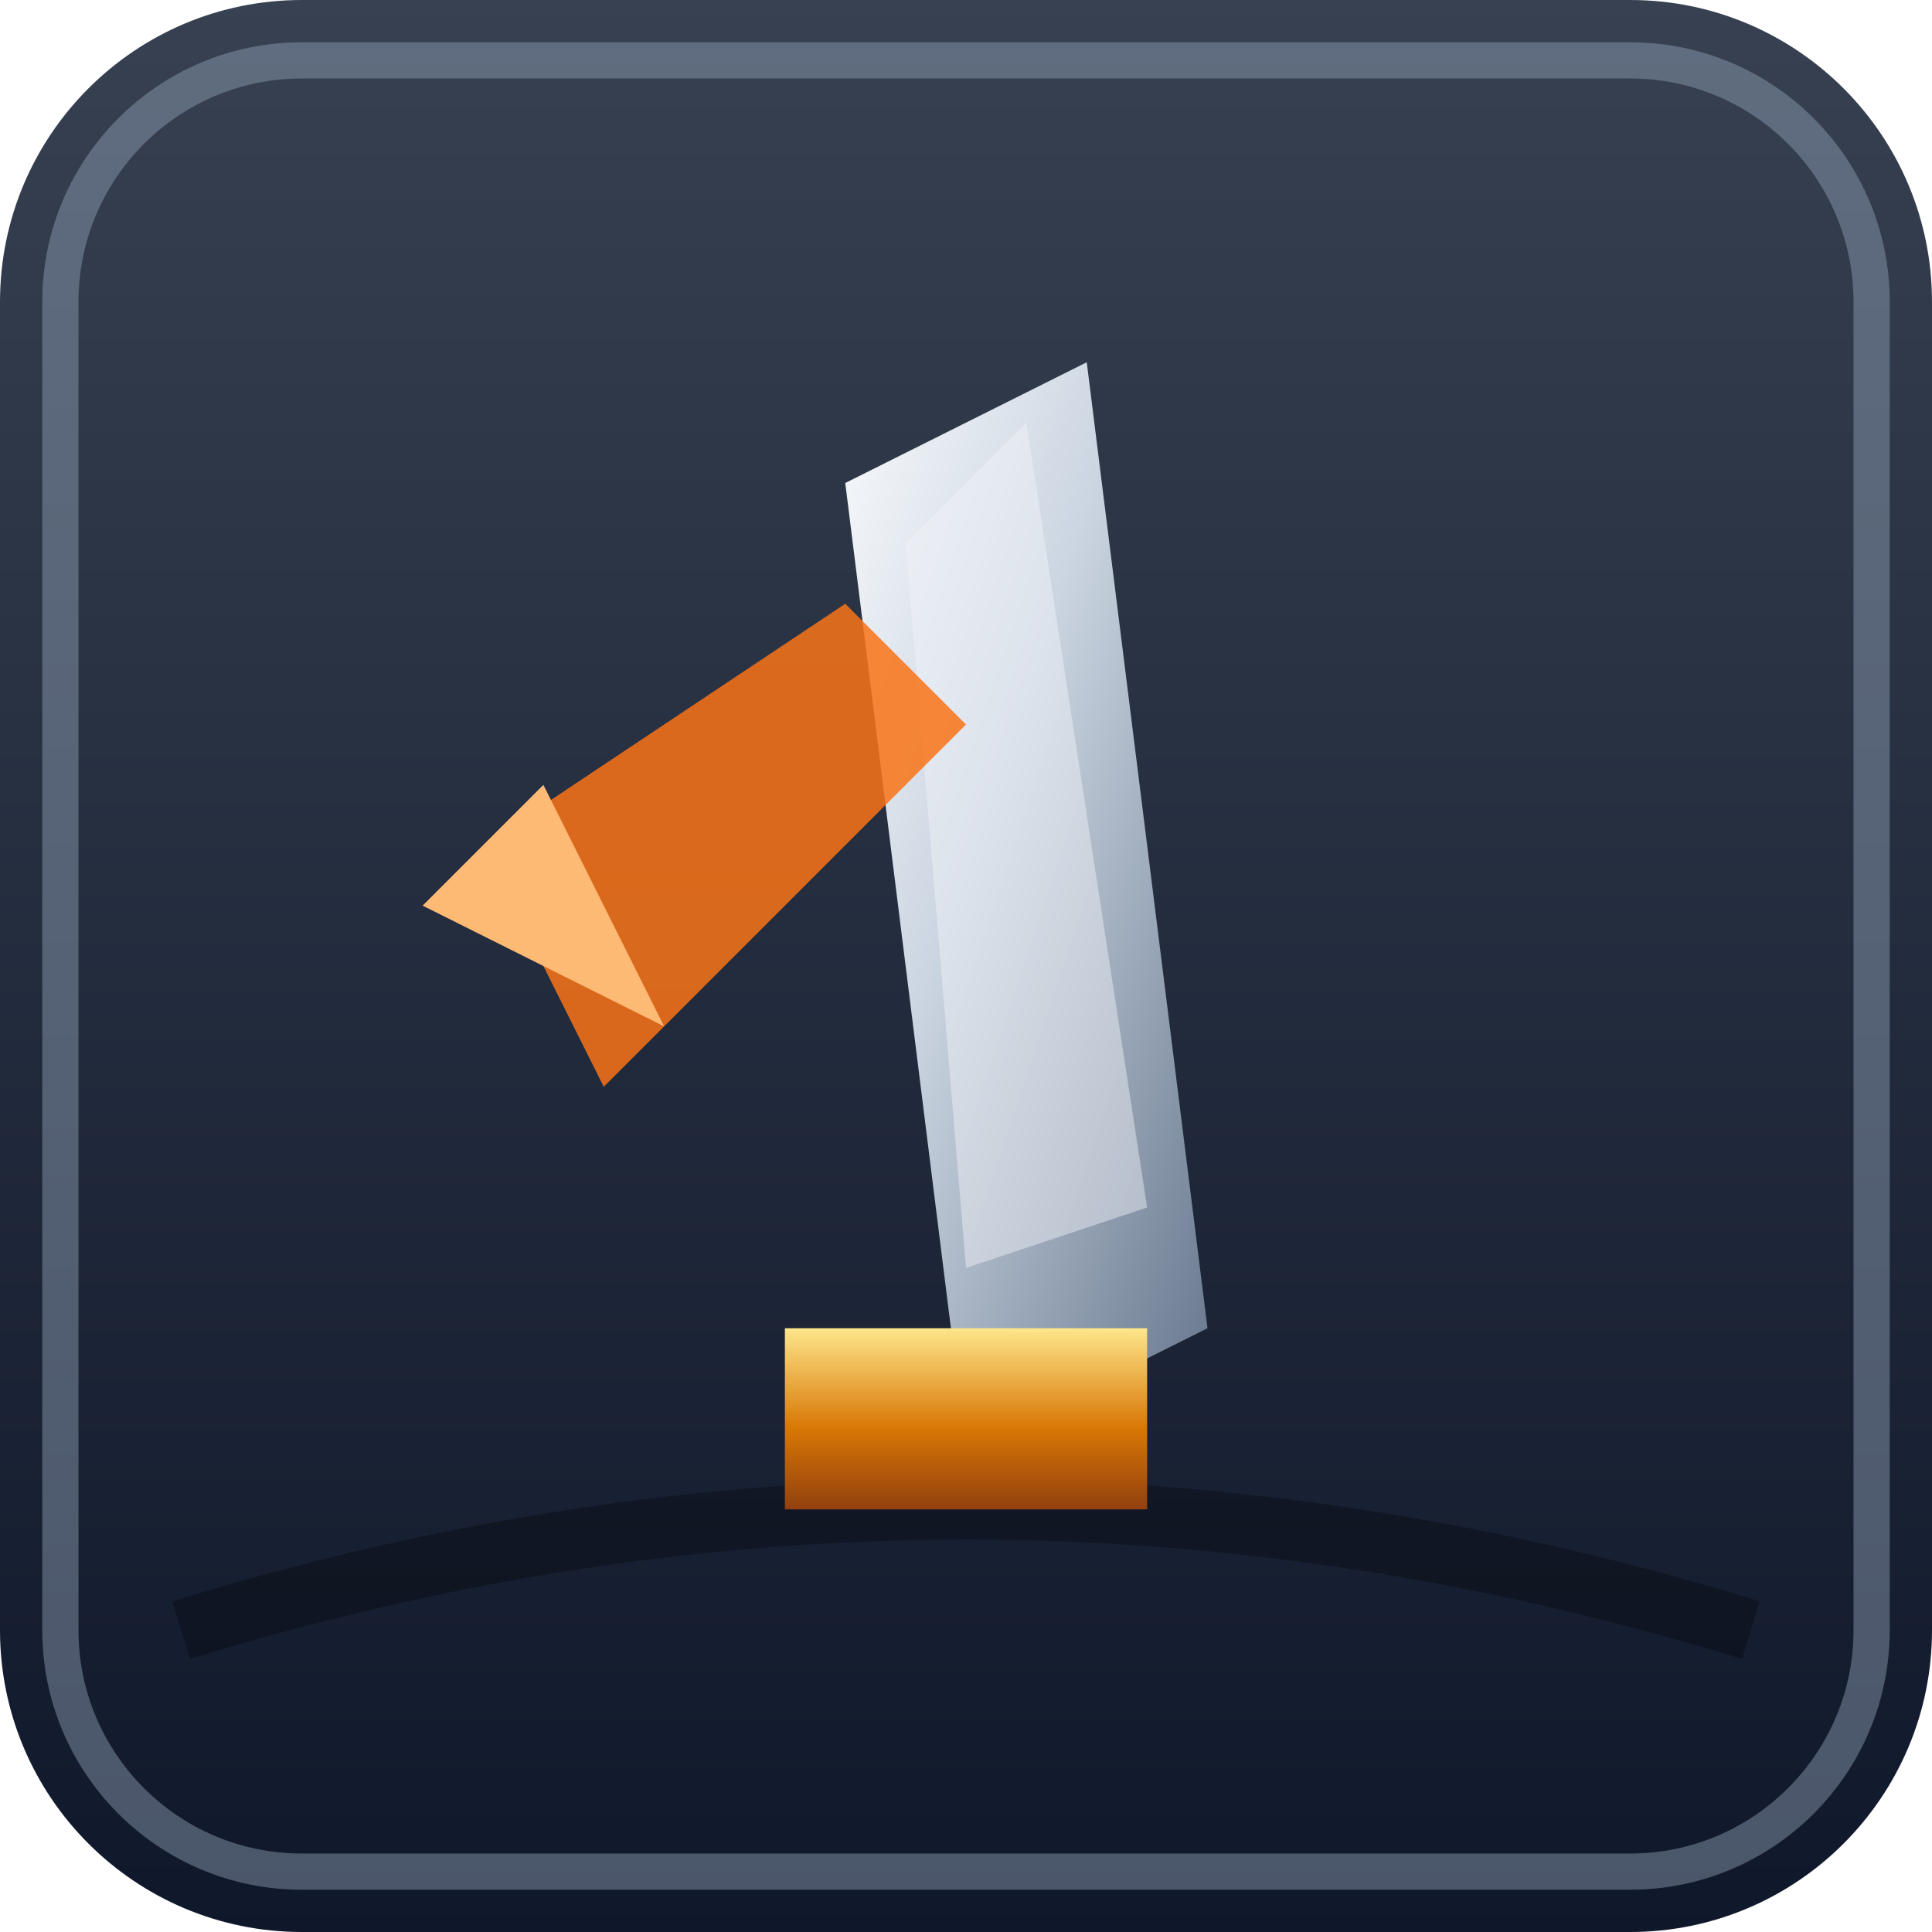
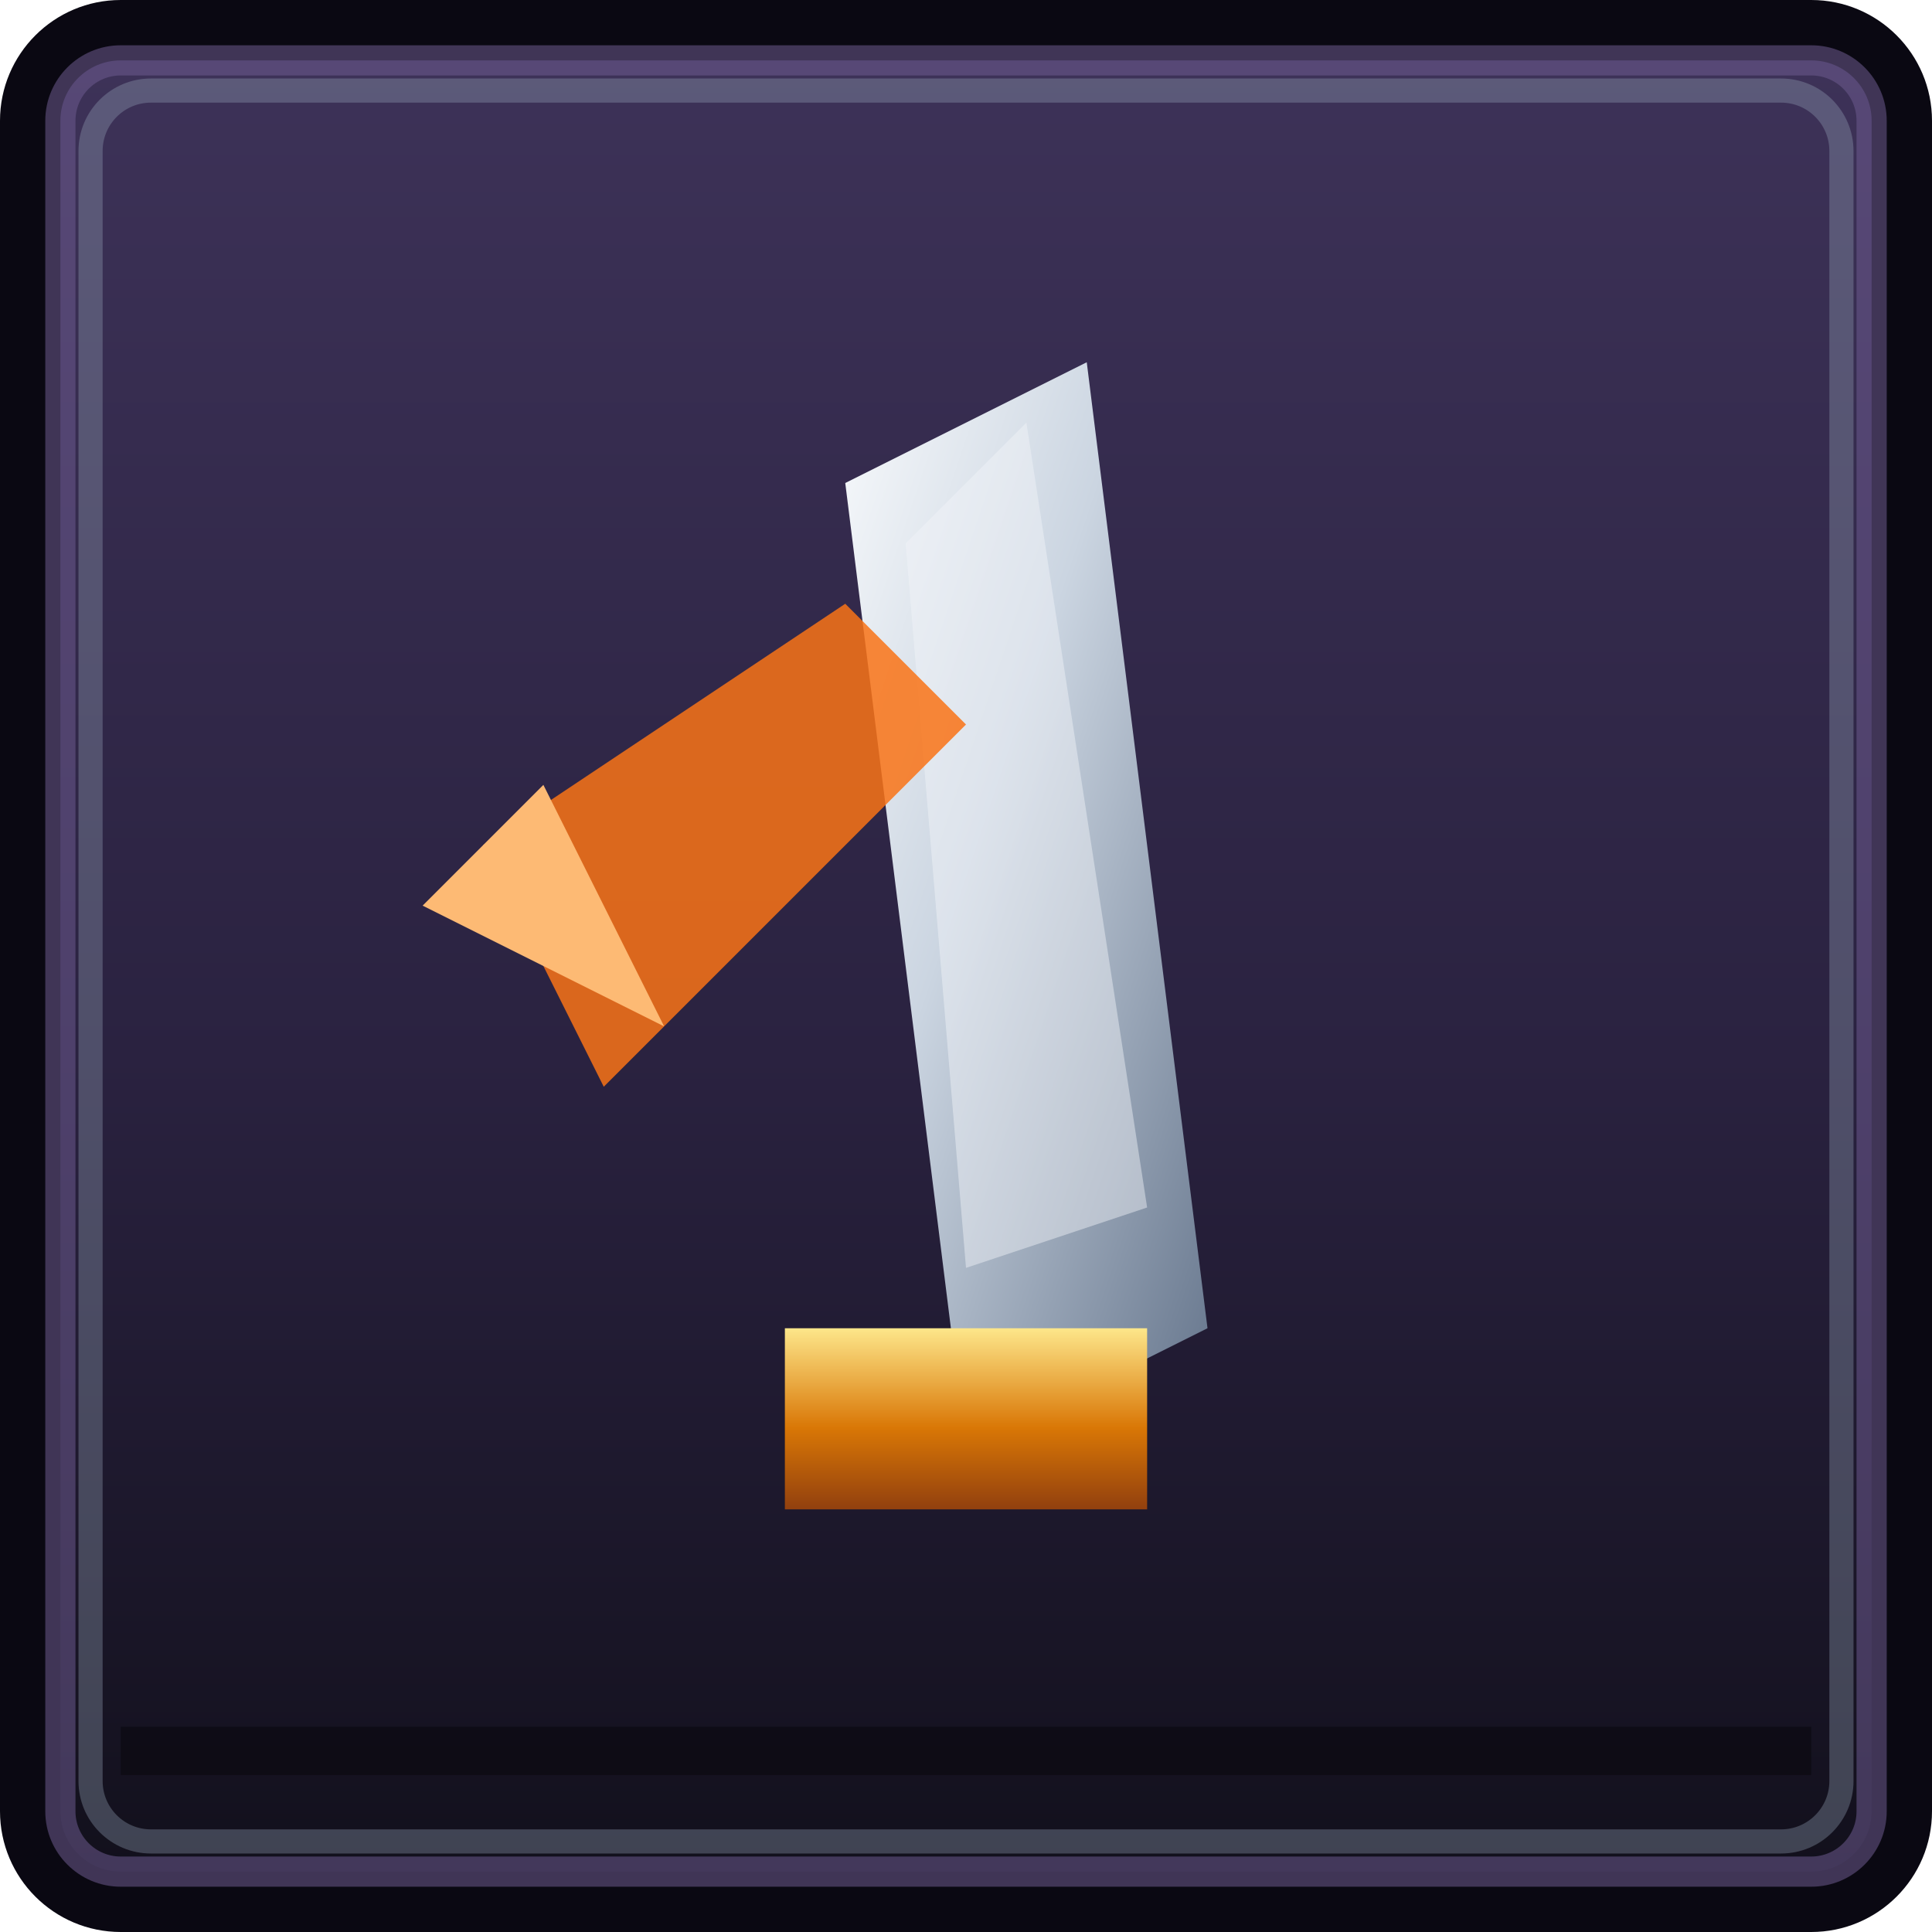
<svg xmlns="http://www.w3.org/2000/svg" viewBox="0 0 32 32" fill="none">
  <defs>
    <linearGradient id="basicattack-bg" x1="0" y1="0" x2="0" y2="1">
-       <stop offset="0%" stop-color="#374151" />
-       <stop offset="100%" stop-color="#0f172a" />
+       <stop offset="0%" stop-color="#3d3258" />
+       <stop offset="55%" stop-color="#2a2240" />
+       <stop offset="100%" stop-color="#12101c" />
    </linearGradient>
    <linearGradient id="basicattack-steel" x1="0" y1="0" x2="1" y2="1">
      <stop offset="0%" stop-color="#f8fafc" />
      <stop offset="40%" stop-color="#cbd5e1" />
      <stop offset="100%" stop-color="#64748b" />
    </linearGradient>
    <linearGradient id="basicattack-gold" x1="0" y1="0" x2="0" y2="1">
      <stop offset="0%" stop-color="#fde68a" />
      <stop offset="55%" stop-color="#d97706" />
      <stop offset="100%" stop-color="#92400e" />
    </linearGradient>
    <linearGradient id="basicattack-fire" x1="0" y1="1" x2="0" y2="0">
      <stop offset="0%" stop-color="#dc2626" />
      <stop offset="50%" stop-color="#f97316" />
      <stop offset="100%" stop-color="#fde047" />
    </linearGradient>
    <linearGradient id="basicattack-holy" x1="0" y1="0" x2="0" y2="1">
      <stop offset="0%" stop-color="#fff" />
      <stop offset="45%" stop-color="#fef08a" />
      <stop offset="100%" stop-color="#ca8a04" />
    </linearGradient>
    <linearGradient id="basicattack-wood" x1="0" y1="0" x2="1" y2="1">
      <stop offset="0%" stop-color="#a16207" />
      <stop offset="100%" stop-color="#451a03" />
    </linearGradient>
    <radialGradient id="basicattack-gem" cx="35%" cy="30%" r="70%">
      <stop offset="0%" stop-color="#e0e7ff" />
      <stop offset="50%" stop-color="#6366f1" />
      <stop offset="100%" stop-color="#312e81" />
    </radialGradient>
    <filter id="basicattack-glow" x="-30%" y="-30%" width="160%" height="160%">
      <feGaussianBlur stdDeviation="0.8" result="b" />
      <feMerge>
        <feMergeNode in="b" />
        <feMergeNode in="SourceGraphic" />
      </feMerge>
    </filter>
  </defs>
-   <rect width="32" height="32" rx="5" fill="url(#basicattack-bg)" />
-   <rect x="1" y="1" width="30" height="30" rx="4" fill="none" stroke="#94a3b8" stroke-opacity="0.45" stroke-width="0.6" />
-   <path d="M3 27 Q16 23 29 27" stroke="#000" stroke-opacity="0.3" stroke-width="1" fill="none" />
+   <rect width="32" height="32" rx="2" fill="#0a0812" />
+   <rect x="1" y="1" width="30" height="30" rx="1" fill="url(#basicattack-bg)" />
+   <rect x="1" y="1" width="30" height="30" rx="1" fill="none" stroke="#6b5a8f" stroke-opacity="0.55" stroke-width="0.5" />
+   <rect x="1.5" y="1.5" width="29" height="29" rx="1" fill="none" stroke="#94a3b8" stroke-opacity="0.35" stroke-width="0.4" />
+   <path d="M2 29 L30 29" stroke="#000" stroke-opacity="0.35" stroke-width="0.8" />
  <path d="M18 6 L20 22 L16 24 L14 8 Z" fill="url(#basicattack-steel)" />
  <path d="M17 7 L19 20 L16 21 L15 9 Z" fill="#f1f5f9" opacity="0.45" />
  <path d="M8 14 L14 10 L16 12 L10 18 Z" fill="#f97316" opacity="0.85" />
  <path d="M7 15 L9 13 L11 17 Z" fill="#fdba74" />
  <rect x="13" y="22" width="6" height="3" fill="url(#basicattack-gold)" />
</svg>
